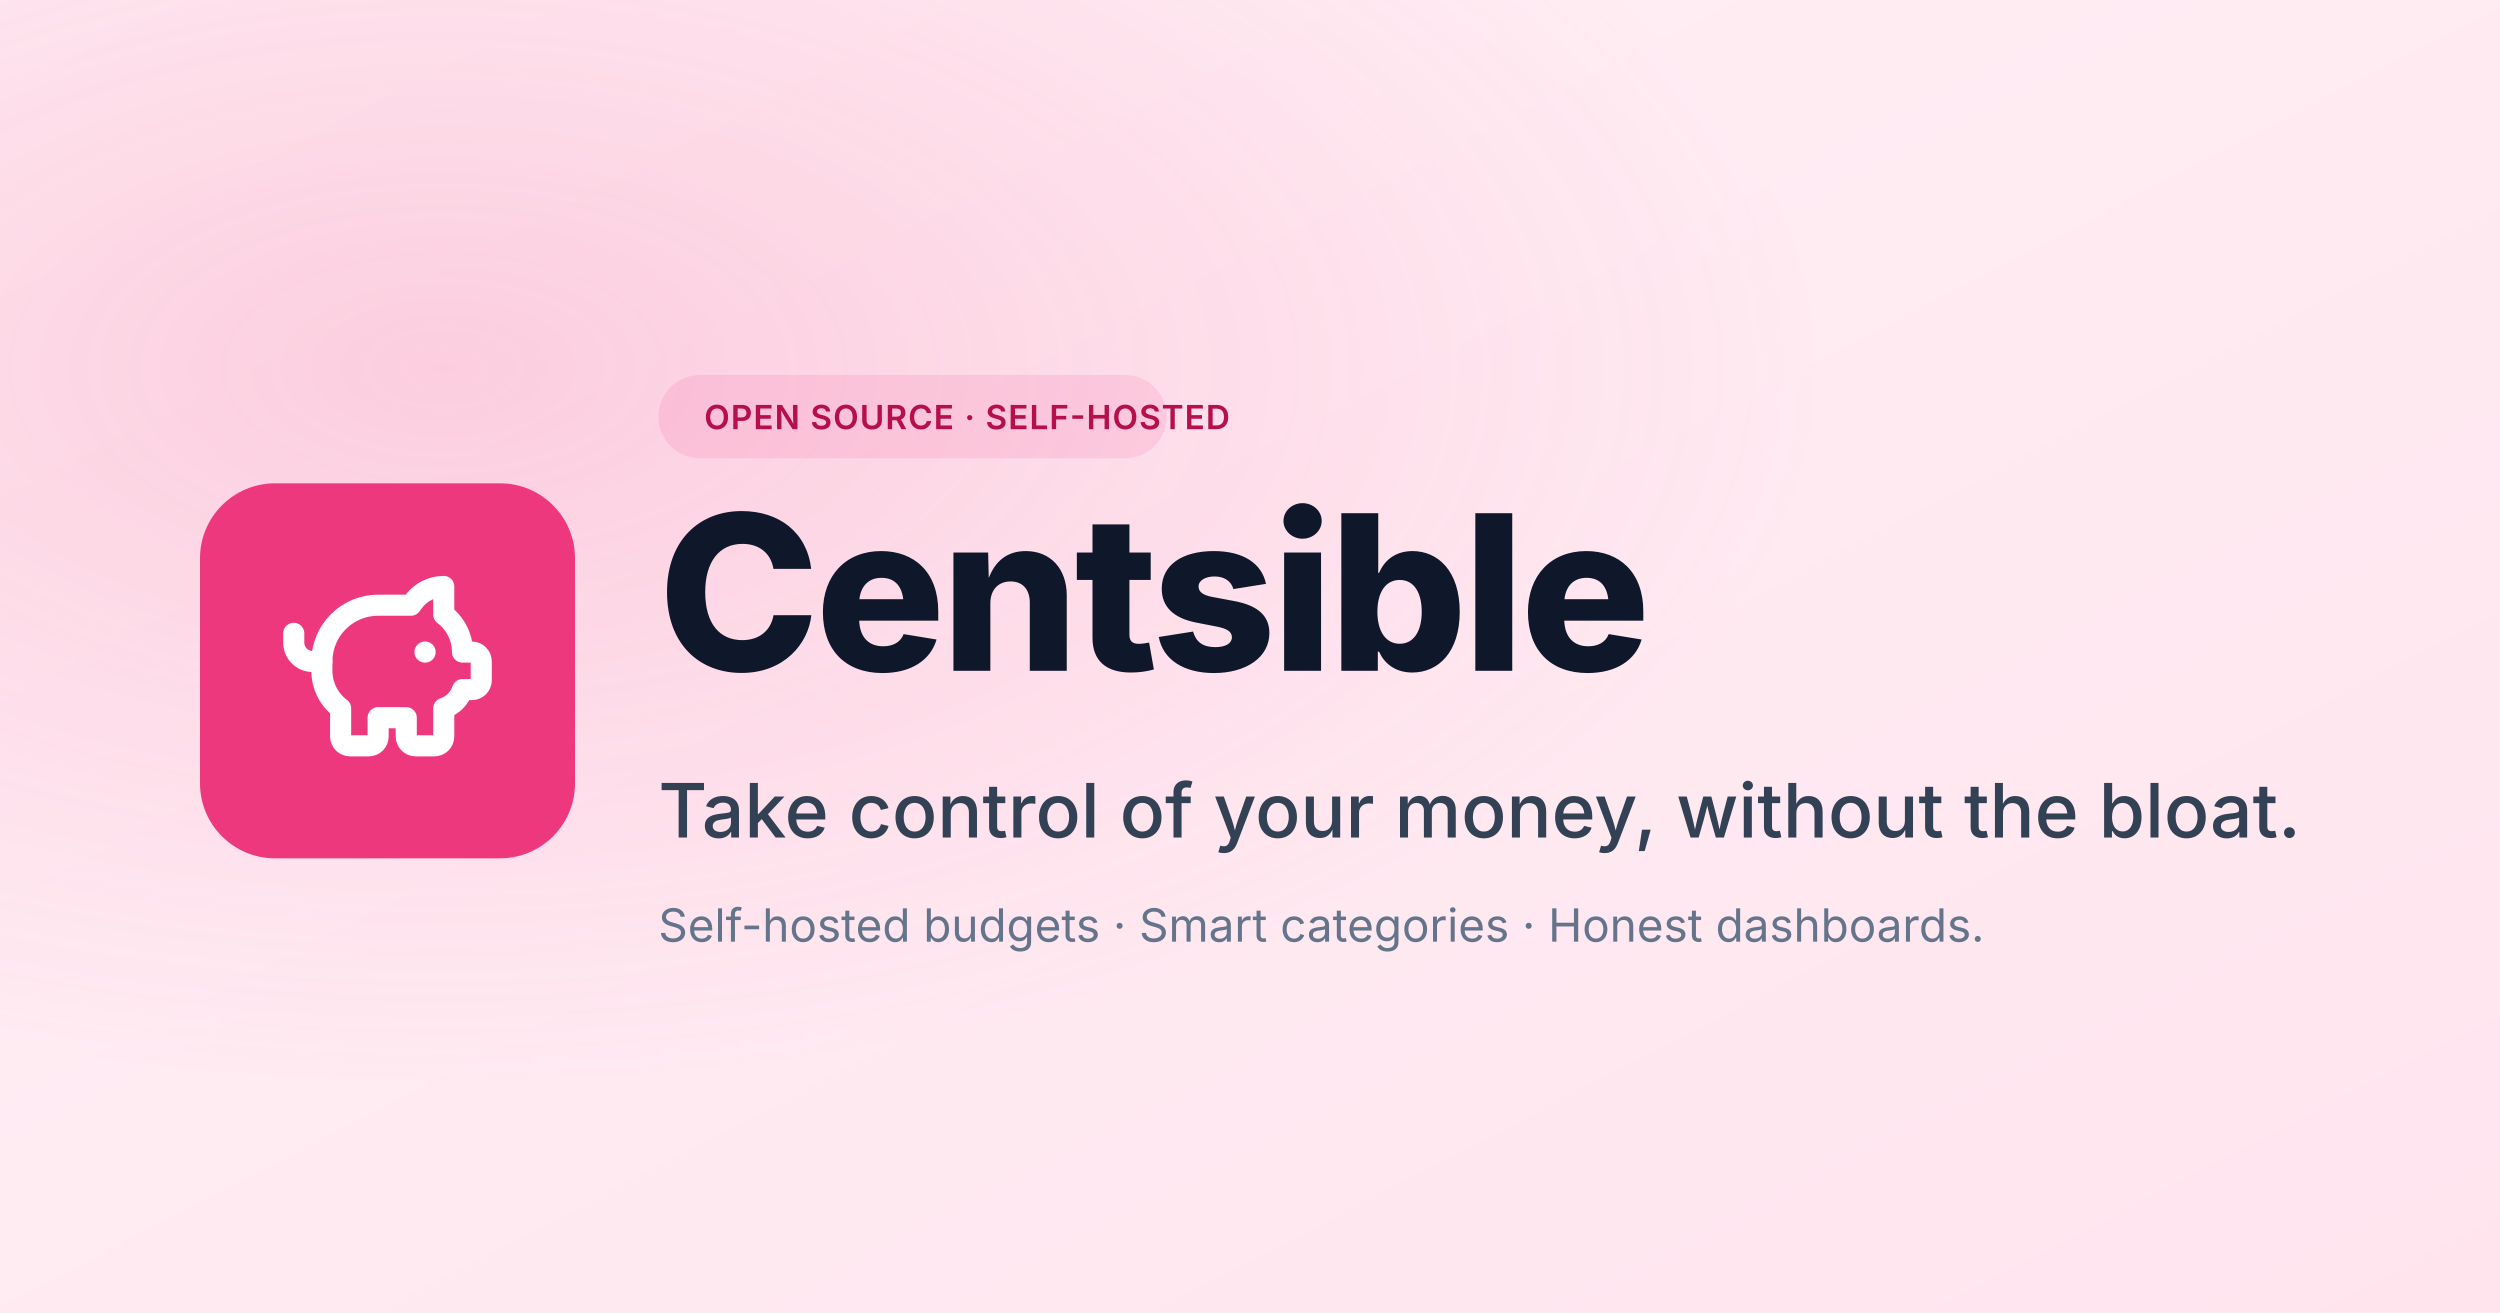
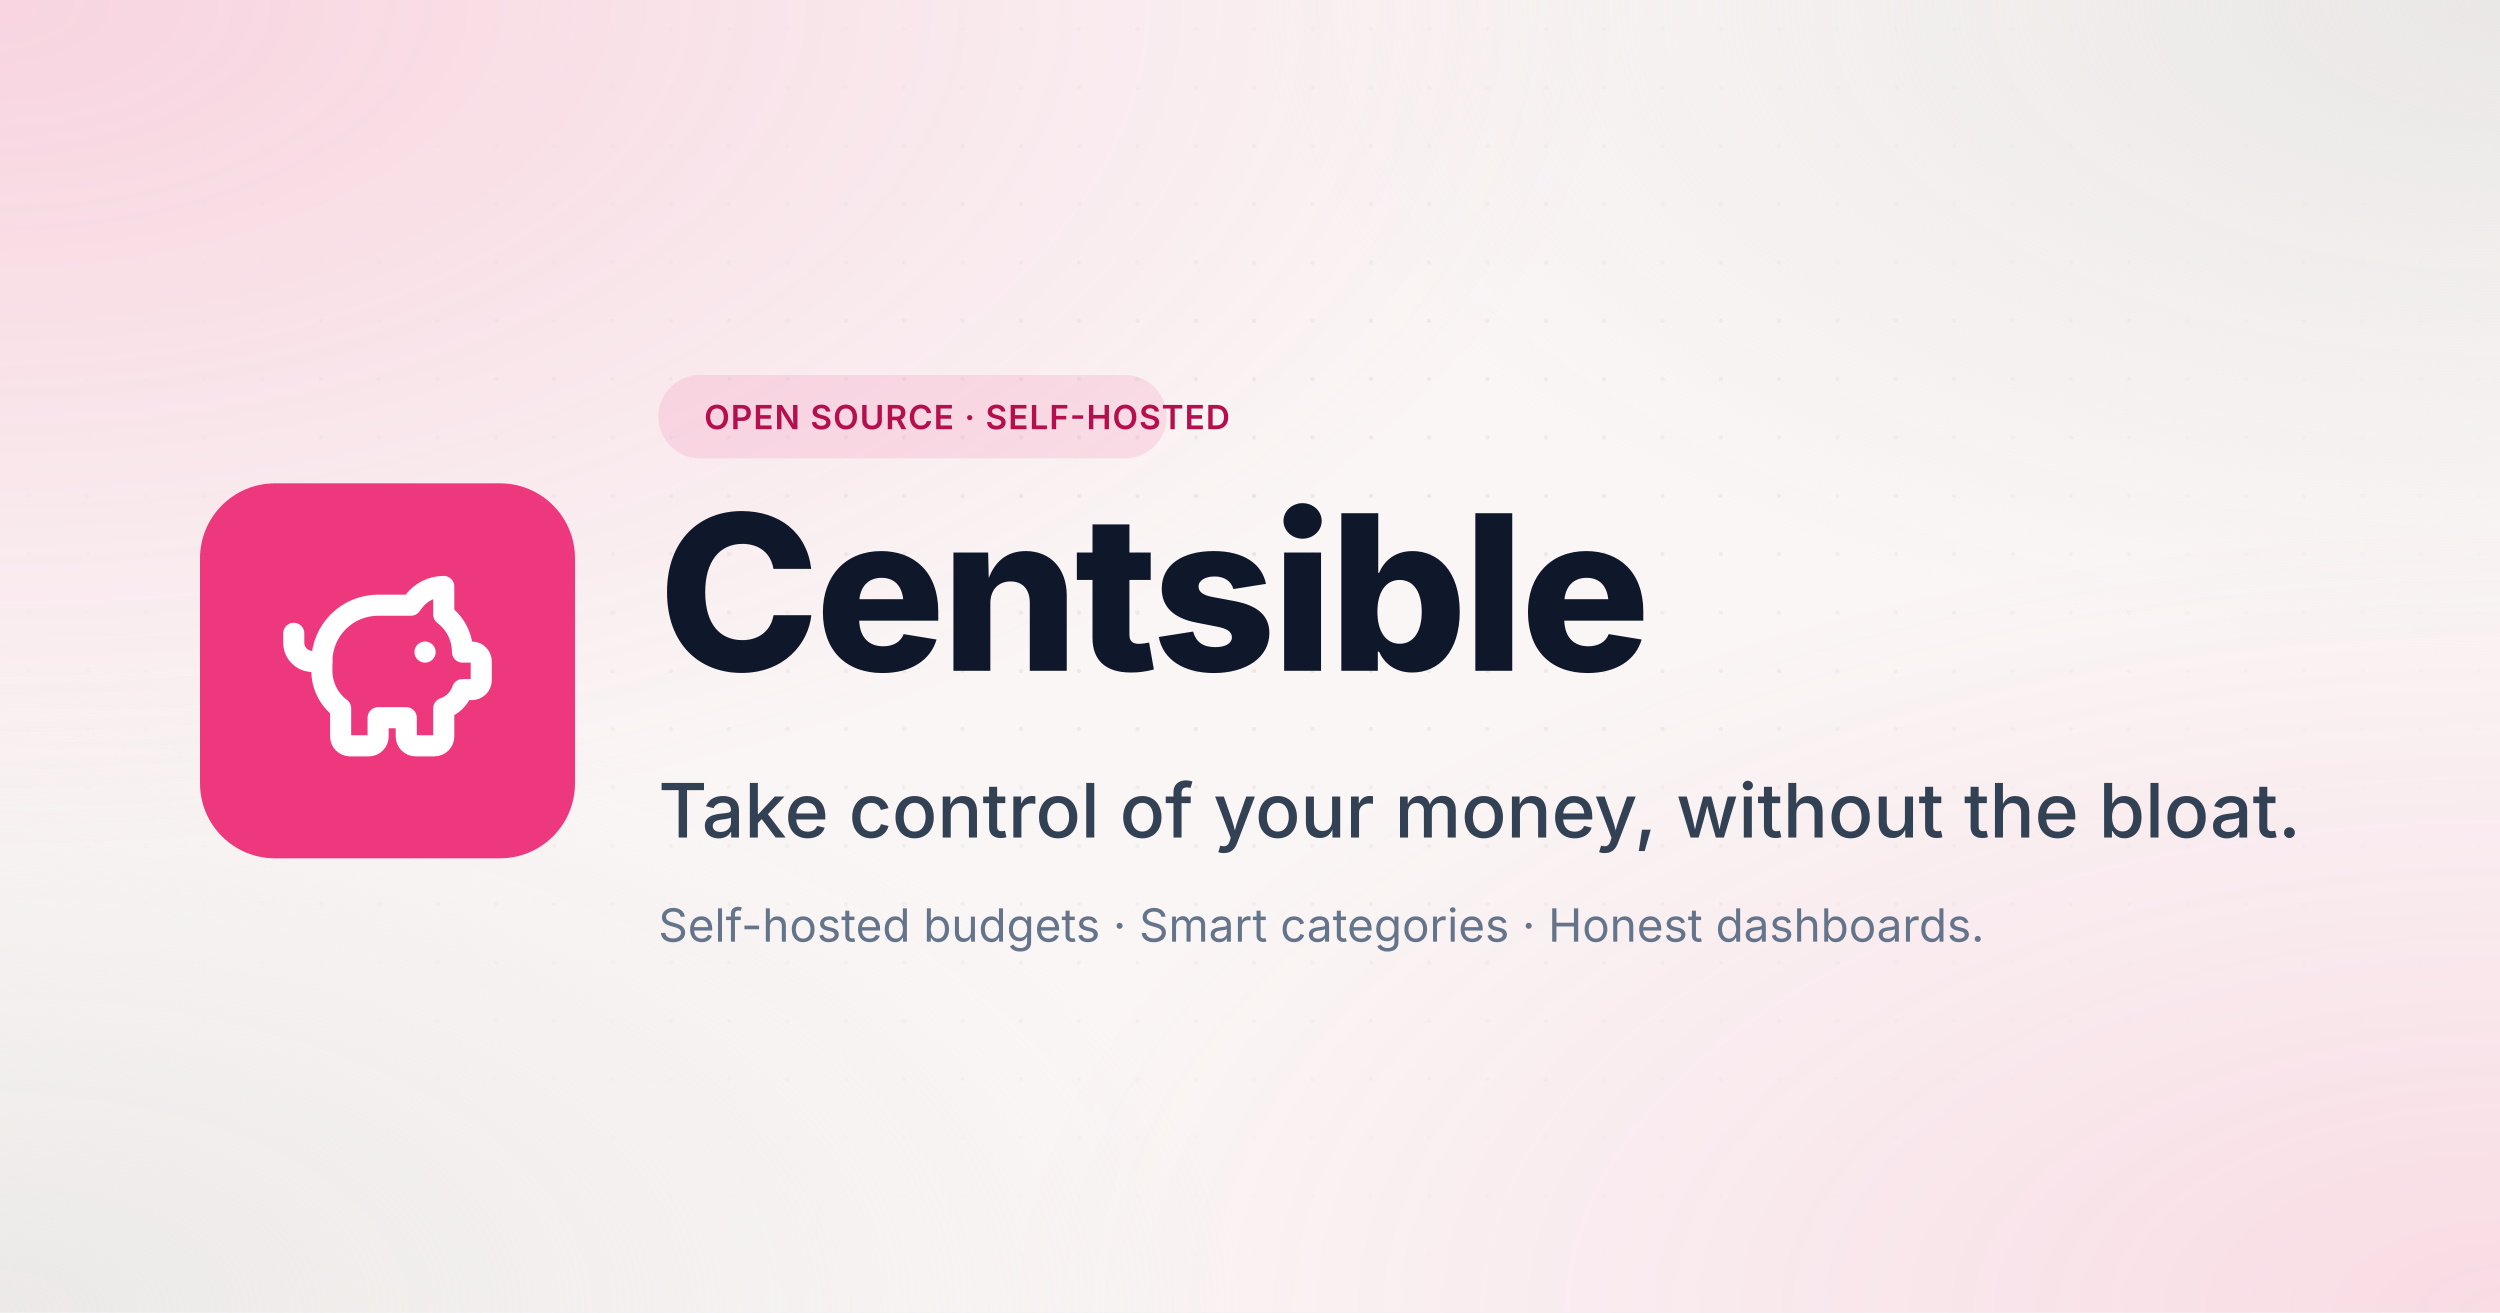
<svg xmlns="http://www.w3.org/2000/svg" viewBox="0 0 1200 630" font-family="Inter, system-ui, -apple-system, Segoe UI, Roboto, sans-serif">
  <defs>
-     <linearGradient id="bg" x1="0" y1="0" x2="1" y2="1">
-       <stop offset="0" stop-color="#fff1f6" />
-       <stop offset="1" stop-color="#ffe4ee" />
-     </linearGradient>
-     <radialGradient id="halo" cx="0.18" cy="0.28" r="0.55">
+     <radialGradient id="spotTL" cx="0%" cy="0%" r="65%">
      <stop offset="0" stop-color="#ee387e" stop-opacity="0.18" />
      <stop offset="1" stop-color="#ee387e" stop-opacity="0" />
    </radialGradient>
+     <radialGradient id="spotBR" cx="100%" cy="100%" r="60%">
+       <stop offset="0" stop-color="#ee387e" stop-opacity="0.14" />
+       <stop offset="1" stop-color="#ee387e" stop-opacity="0" />
+     </radialGradient>
+     <radialGradient id="spotTR" cx="100%" cy="0%" r="50%">
+       <stop offset="0" stop-color="#e7e5e4" stop-opacity="0.85" />
+       <stop offset="1" stop-color="#e7e5e4" stop-opacity="0" />
+     </radialGradient>
+     <radialGradient id="spotBL" cx="0%" cy="100%" r="50%">
+       <stop offset="0" stop-color="#e7e5e4" stop-opacity="0.75" />
+       <stop offset="1" stop-color="#e7e5e4" stop-opacity="0" />
+     </radialGradient>
+     <pattern id="dots" x="0" y="0" width="28" height="28" patternUnits="userSpaceOnUse">
+       <circle cx="14" cy="14" r="1" fill="#d6d3d1" />
+     </pattern>
+     <radialGradient id="dotVignette" cx="50%" cy="42%" r="58%">
+       <stop offset="0" stop-color="white" />
+       <stop offset="1" stop-color="black" />
+     </radialGradient>
+     <mask id="dotFade">
+       <rect width="1200" height="630" fill="url(#dotVignette)" />
+     </mask>
  </defs>
-   <rect width="1200" height="630" fill="url(#bg)" />
-   <rect width="1200" height="630" fill="url(#halo)" />
+   <rect width="1200" height="630" fill="#faf6f5" />
+   <rect width="1200" height="630" fill="url(#spotTR)" />
+   <rect width="1200" height="630" fill="url(#spotBL)" />
+   <rect width="1200" height="630" fill="url(#spotTL)" />
+   <rect width="1200" height="630" fill="url(#spotBR)" />
+   <rect width="1200" height="630" fill="url(#dots)" mask="url(#dotFade)" opacity="0.5" />
  <g transform="translate(96 232)">
    <rect width="180" height="180" rx="36" fill="#ee387e" />
    <g transform="translate(36 36) scale(4.5)" fill="none" stroke="#ffffff" stroke-linecap="round" stroke-linejoin="round" stroke-width="2.25">
      <path d="M11 17h3v2a1 1 0 0 0 1 1h2a1 1 0 0 0 1-1v-3a3.16 3.16 0 0 0 2-2h1a1 1 0 0 0 1-1v-2a1 1 0 0 0-1-1h-1a5 5 0 0 0-2-4V3a4 4 0 0 0-3.2 1.6l-.3.4H11a6 6 0 0 0-6 6v1a5 5 0 0 0 2 4v3a1 1 0 0 0 1 1h2a1 1 0 0 0 1-1z" />
      <path d="M16 10h.01M2 8v1a2 2 0 0 0 2 2h1" />
    </g>
  </g>
  <g transform="translate(316 244)">
    <g transform="translate(0 -64)">
      <rect width="244" height="40" rx="20" fill="#ee387e" fill-opacity="0.12" />
      <text x="22" y="26" font-size="16" font-weight="600" fill="#b50f4d" letter-spacing="0.5">
        OPEN SOURCE · SELF-HOSTED
      </text>
    </g>
    <text y="78" font-size="104" font-weight="800" fill="#0f172a" letter-spacing="-2">Centsible</text>
    <text y="158" font-size="36" font-weight="500" fill="#334155">
      Take control of your money, without the bloat.
    </text>
    <text y="208" font-size="22" font-weight="400" fill="#64748b">
      Self-hosted budgets · Smart categories · Honest dashboards.
    </text>
  </g>
</svg>
